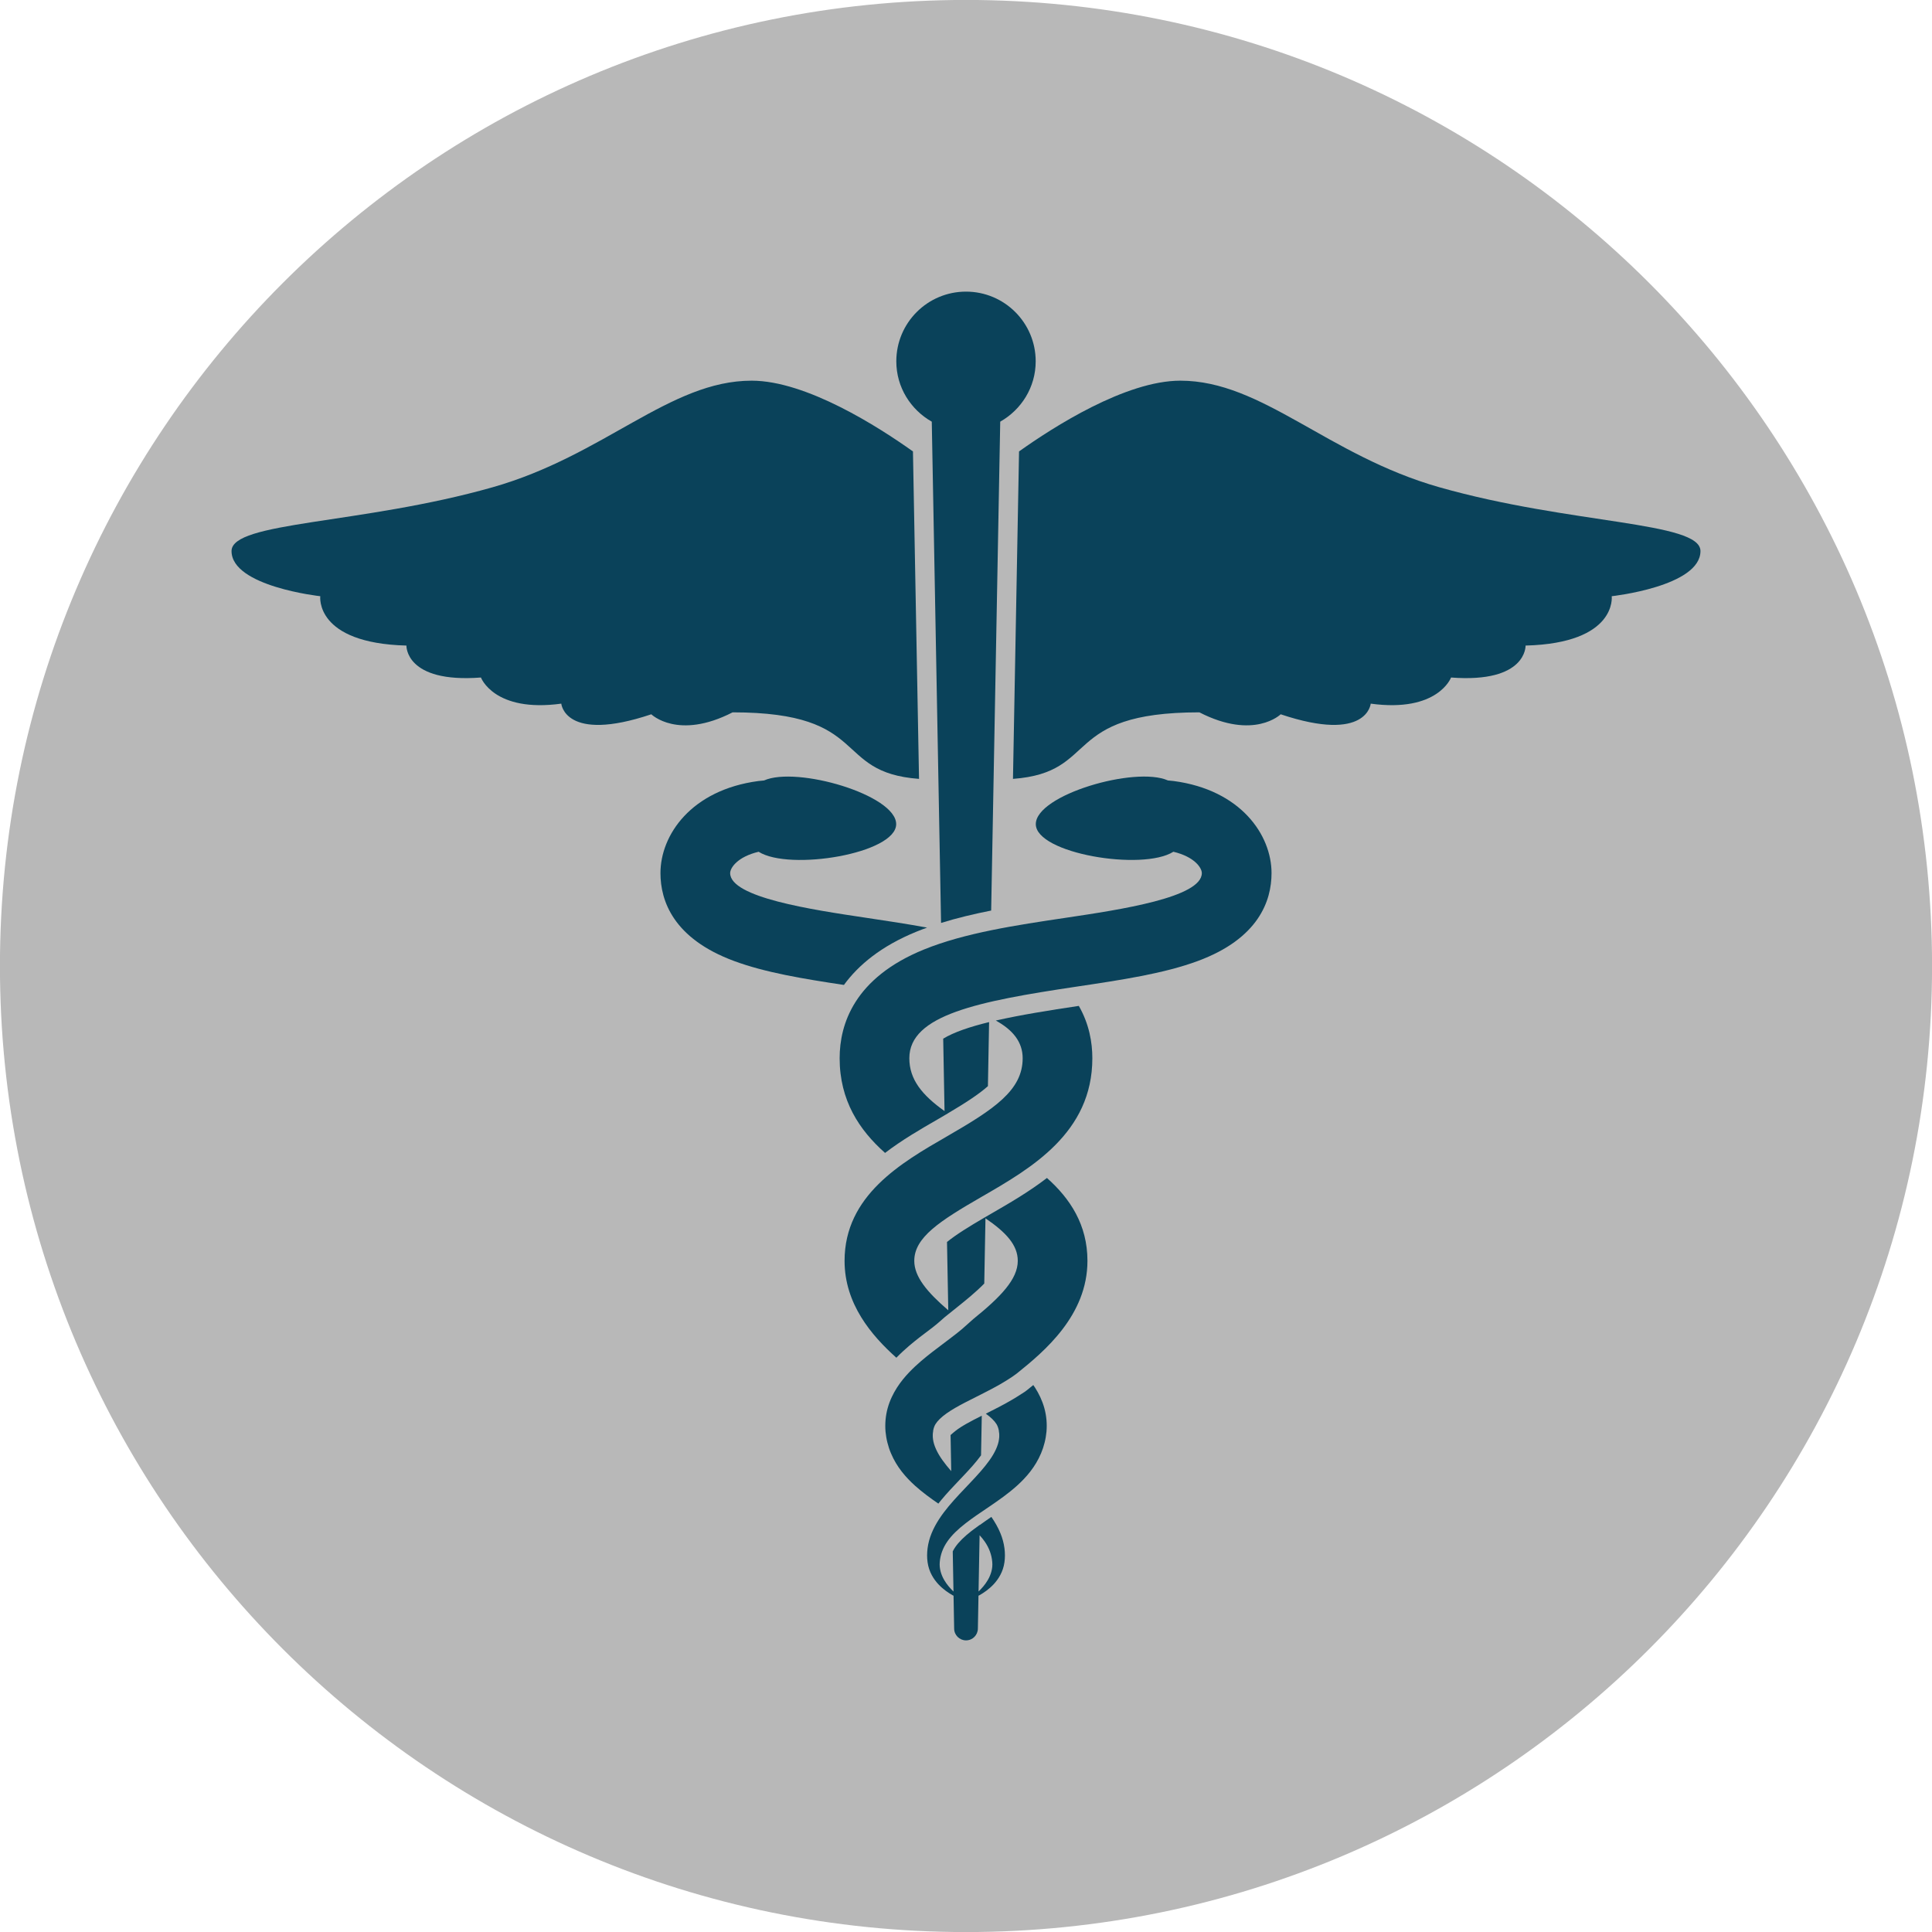
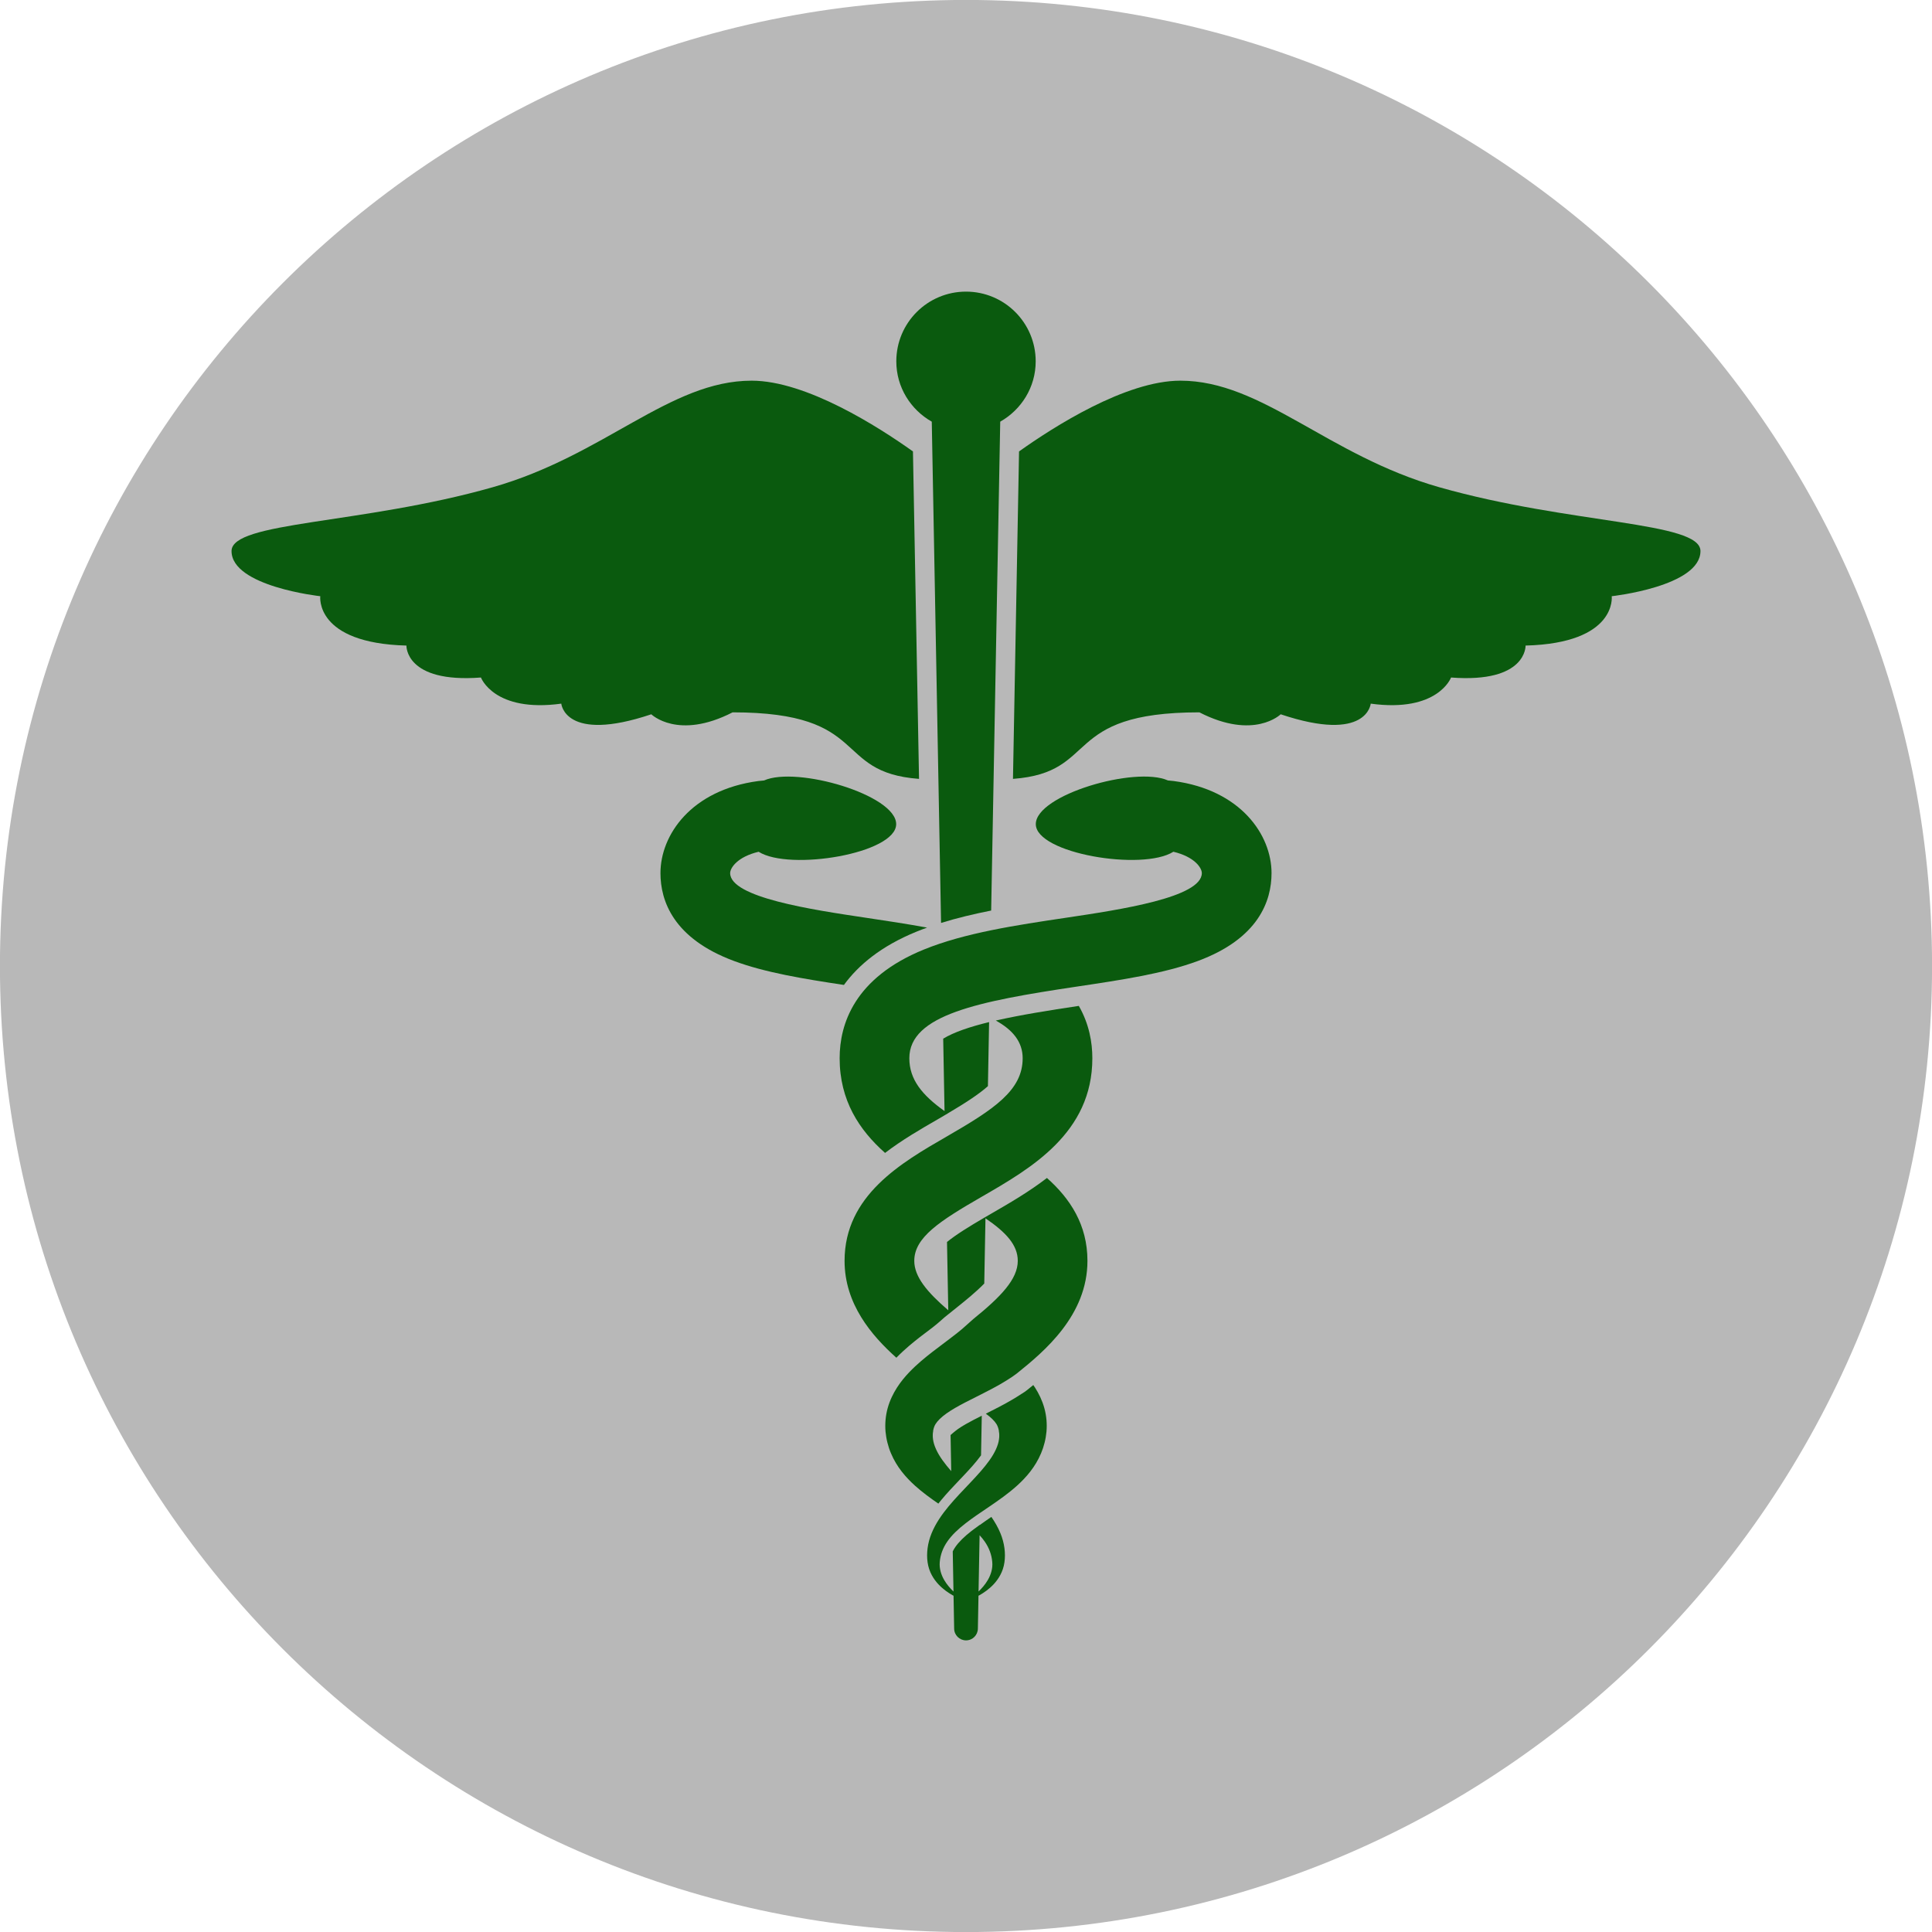
<svg xmlns="http://www.w3.org/2000/svg" height="100px" width="100px" fill="#000000" version="1.1" x="0px" y="0px" viewBox="0 0 100 100" enable-background="new 0 0 100 100" xml:space="preserve" id="svg16">
  <defs id="defs20" />
  <circle style="fill:#b3b3b3;fill-opacity:0.941;stroke-width:1" id="path815" cx="50" cy="50" r="50.003" />
-   <g id="g825" style="fill:#0a425a;fill-opacity:1" transform="matrix(0.8447911,0,0,0.8447911,7.760443,7.760021)">
-     <path style="fill:#0a425a;fill-opacity:1" id="path2" d="m 47.903,16.65 0.569,30.712 c 0.979,-0.304 2.012,-0.549 3.07,-0.759 L 52.097,16.65 c 1.292,-0.734 2.173,-2.106 2.173,-3.698 0,-2.358 -1.911,-4.27 -4.27,-4.27 -2.359,0 -4.27,1.912 -4.27,4.27 0,1.592 0.881,2.964 2.173,3.698 z" />
-     <path style="fill:#0a425a;fill-opacity:1" id="path4" d="m 35.7,34.459 c 8.528,0 6.071,3.68 11.422,4.077 L 46.75,18.473 c -2.088,-1.487 -6.524,-4.335 -9.884,-4.335 -5.021,0 -9.013,4.583 -15.872,6.531 C 12.955,22.951 5,22.762 5,24.576 c 0,2.174 5.437,2.768 5.437,2.768 0,0 -0.356,2.876 5.278,3.024 0,0 -0.089,2.313 4.566,1.957 0,0 0.801,2.165 4.922,1.601 0,0 0.208,2.432 5.516,0.652 0,0 1.631,1.602 4.981,-0.119 z" />
-     <path style="fill:#0a425a;fill-opacity:1" id="path6" d="m 95,24.576 c 0,-1.813 -7.955,-1.625 -15.994,-3.907 -6.858,-1.947 -10.852,-6.531 -15.872,-6.531 -3.36,0 -7.796,2.848 -9.884,4.335 l -0.372,20.063 c 5.351,-0.397 2.894,-4.077 11.422,-4.077 3.351,1.72 4.981,0.119 4.981,0.119 5.308,1.779 5.516,-0.652 5.516,-0.652 4.122,0.563 4.922,-1.601 4.922,-1.601 4.655,0.356 4.566,-1.957 4.566,-1.957 5.635,-0.148 5.278,-3.024 5.278,-3.024 0,0 5.437,-0.594 5.437,-2.768 z" />
-     <path style="fill:#0a425a;fill-opacity:1" id="path8" d="m 62.724,38.667 c -0.114,-0.016 -0.233,-0.023 -0.351,-0.035 -1.998,-0.892 -8.096,0.882 -8.096,2.676 0,1.804 6.543,2.887 8.429,1.692 1.303,0.311 1.743,0.989 1.743,1.308 0,1.495 -5.012,2.243 -8.327,2.737 -3.042,0.454 -6.187,0.923 -8.703,1.947 -4.265,1.734 -5.161,4.578 -5.161,6.658 0,2.582 1.197,4.397 2.783,5.803 1.053,-0.805 2.189,-1.46 3.196,-2.041 0.159,-0.092 0.306,-0.178 0.454,-0.265 0.008,-0.005 0.015,-0.009 0.023,-0.014 0.056,-0.032 0.116,-0.067 0.17,-0.1 0,0 -10e-4,-0.001 -0.002,-0.001 1.094,-0.646 1.911,-1.179 2.461,-1.67 l 0.072,-3.925 c -1.183,0.289 -2.159,0.619 -2.812,1.016 l 0.082,4.437 c -1.371,-0.98 -2.157,-1.931 -2.157,-3.24 0,-2.651 4.237,-3.488 10.224,-4.382 2.758,-0.412 5.363,-0.8 7.455,-1.575 3.729,-1.381 4.513,-3.691 4.513,-5.385 0,-2.332 -1.877,-5.093 -5.996,-5.641 z" />
-     <path style="fill:#0a425a;fill-opacity:1" id="path10" d="m 46.972,47.894 c 0.21,-0.085 0.426,-0.166 0.644,-0.245 -1.23,-0.228 -2.492,-0.417 -3.738,-0.603 -3.316,-0.495 -8.328,-1.243 -8.328,-2.737 0,-0.319 0.441,-0.997 1.744,-1.308 1.886,1.195 8.428,0.112 8.428,-1.692 0,-1.794 -6.098,-3.568 -8.096,-2.676 -0.117,0.012 -0.236,0.019 -0.35,0.035 -4.12,0.548 -5.996,3.309 -5.996,5.642 0,1.694 0.783,4.004 4.512,5.385 1.907,0.707 4.242,1.092 6.729,1.466 0.881,-1.208 2.271,-2.38 4.451,-3.267 z" />
-     <path style="fill:#0a425a;fill-opacity:1" id="path12" d="m 50.963,64.139 c 3.02,-1.742 6.778,-3.911 6.778,-8.487 0,-0.967 -0.193,-2.099 -0.829,-3.207 -1.837,0.274 -3.602,0.559 -5.086,0.897 1.054,0.582 1.646,1.319 1.646,2.31 0,1.969 -1.754,3.122 -4.642,4.789 -2.793,1.611 -6.27,3.617 -6.27,7.625 0,2.641 1.65,4.573 3.174,5.935 0.538,-0.552 1.04,-0.948 1.446,-1.268 0.287,-0.22 0.537,-0.408 0.763,-0.579 0.293,-0.221 0.721,-0.611 0.721,-0.611 l 0.253,-0.204 0.644,-0.517 c 0.38,-0.305 1.028,-0.823 1.558,-1.366 l 0.074,-3.996 c 1.26,0.859 1.979,1.635 1.979,2.606 0,1.12 -1.035,2.199 -2.716,3.558 -0.051,0.041 -0.64,0.569 -0.698,0.62 -0.379,0.325 -0.999,0.773 -1.844,1.421 -0.421,0.332 -0.899,0.71 -1.402,1.236 -0.25,0.263 -0.504,0.565 -0.738,0.928 -0.232,0.361 -0.442,0.787 -0.573,1.258 -0.13,0.472 -0.172,0.971 -0.131,1.444 l 0.044,0.333 c 0.021,0.119 0.042,0.229 0.072,0.342 0.056,0.224 0.128,0.443 0.217,0.651 0.354,0.846 0.917,1.481 1.467,1.979 0.48,0.432 0.967,0.78 1.436,1.104 0.056,-0.07 0.112,-0.142 0.172,-0.214 0.357,-0.431 0.738,-0.831 1.106,-1.218 0.006,-0.007 0.013,-0.014 0.019,-0.021 l 0.218,-0.229 c 0.371,-0.392 0.789,-0.843 1.101,-1.276 l 0.045,-2.427 c -0.165,0.083 -0.329,0.166 -0.497,0.252 -0.297,0.155 -0.684,0.365 -0.968,0.567 -0.205,0.146 -0.447,0.364 -0.447,0.364 l 0.04,2.212 C 48.902,80.728 48.72,80.507 48.563,80.285 48.236,79.829 48.028,79.378 47.98,79 c -0.014,-0.095 -0.019,-0.186 -0.016,-0.274 -10e-4,-0.043 0.004,-0.092 0.008,-0.129 0.003,-0.014 0.007,-0.026 0.009,-0.038 10e-4,-0.002 0.002,-0.02 0.004,-0.041 l 0.005,-0.06 c 0.029,-0.153 0.074,-0.277 0.139,-0.385 0.128,-0.209 0.357,-0.432 0.686,-0.665 0.323,-0.23 0.723,-0.451 1.115,-0.656 0.796,-0.409 1.58,-0.787 2.137,-1.109 0.14,-0.079 0.758,-0.445 1.048,-0.678 1.685,-1.351 4.326,-3.56 4.326,-6.899 0,-2.213 -1.062,-3.815 -2.481,-5.078 -1.123,0.863 -2.331,1.561 -3.402,2.179 -0.123,0.071 -0.243,0.141 -0.362,0.21 -0.004,0.003 -0.008,0.005 -0.013,0.008 -0.018,0.01 -0.035,0.021 -0.053,0.03 -0.932,0.545 -1.737,1.041 -2.294,1.495 l 0.078,4.185 c -1.301,-1.117 -2.083,-2.058 -2.083,-3.028 -0.001,-1.439 1.561,-2.444 4.132,-3.928 z" />
-     <path style="fill:#0a425a;fill-opacity:1" id="path14" d="m 54.227,75.828 c -0.034,-0.053 -0.069,-0.102 -0.104,-0.152 -0.145,0.117 -0.283,0.229 -0.413,0.332 l -0.121,0.089 -0.573,0.365 c -0.109,0.065 -0.233,0.14 -0.367,0.214 -0.396,0.229 -0.899,0.484 -1.434,0.754 0.313,0.226 0.532,0.44 0.657,0.644 0.064,0.107 0.109,0.231 0.139,0.385 l 0.005,0.06 c 0.002,0.021 0.003,0.039 0.004,0.041 0.002,0.012 0.006,0.024 0.01,0.038 0.003,0.037 0.008,0.086 0.008,0.129 0.003,0.089 -0.002,0.18 -0.017,0.274 -0.048,0.378 -0.256,0.829 -0.583,1.285 -0.324,0.458 -0.746,0.918 -1.184,1.38 -0.438,0.464 -0.897,0.934 -1.317,1.438 -0.418,0.505 -0.801,1.054 -1.045,1.653 -0.247,0.598 -0.325,1.235 -0.245,1.782 0.083,0.589 0.373,1.033 0.663,1.345 0.296,0.313 0.599,0.514 0.852,0.66 0.027,0.016 0.048,0.024 0.075,0.039 l 0.037,2.009 c 0,0.401 0.325,0.727 0.727,0.727 0.402,0 0.726,-0.325 0.727,-0.727 l 0.037,-2.01 c 0.026,-0.014 0.047,-0.022 0.075,-0.038 0.253,-0.146 0.556,-0.348 0.852,-0.66 0.29,-0.312 0.58,-0.756 0.663,-1.345 0.081,-0.547 0.002,-1.185 -0.245,-1.782 -0.143,-0.353 -0.338,-0.686 -0.556,-1.003 -0.253,0.171 -0.478,0.333 -0.708,0.497 V 84.24 c -0.107,0.076 -0.207,0.151 -0.308,0.227 -0.021,0.017 -0.048,0.033 -0.069,0.049 0,0 10e-4,10e-4 10e-4,10e-4 -0.044,0.034 -0.093,0.067 -0.136,0.101 -0.452,0.353 -0.775,0.673 -0.988,0.98 -0.061,0.087 -0.112,0.177 -0.158,0.269 l 0.045,2.459 c -0.191,-0.185 -0.399,-0.414 -0.57,-0.707 -0.184,-0.315 -0.31,-0.714 -0.27,-1.107 0.036,-0.429 0.19,-0.858 0.464,-1.251 0.274,-0.396 0.661,-0.76 1.111,-1.109 0.45,-0.352 0.961,-0.689 1.5,-1.055 0.537,-0.367 1.105,-0.758 1.662,-1.26 0.551,-0.498 1.113,-1.134 1.468,-1.979 0.089,-0.208 0.162,-0.428 0.217,-0.651 0.03,-0.113 0.051,-0.223 0.072,-0.342 l 0.044,-0.333 c 0.042,-0.474 0,-0.973 -0.131,-1.444 -0.131,-0.473 -0.341,-0.899 -0.573,-1.26 z m -3.394,9.048 c 0.115,0.125 0.22,0.253 0.311,0.384 0.274,0.393 0.429,0.822 0.464,1.251 0.041,0.394 -0.085,0.792 -0.27,1.107 -0.17,0.293 -0.378,0.522 -0.569,0.707 z" />
+   <g id="g825" style="fill:#0a5a0e;fill-opacity:1" transform="matrix(0.8447911,0,0,0.8447911,7.760443,7.760021)">
+     <path style="fill:#0a5a0e;fill-opacity:1" id="path2" d="m 47.903,16.65 0.569,30.712 c 0.979,-0.304 2.012,-0.549 3.07,-0.759 L 52.097,16.65 c 1.292,-0.734 2.173,-2.106 2.173,-3.698 0,-2.358 -1.911,-4.27 -4.27,-4.27 -2.359,0 -4.27,1.912 -4.27,4.27 0,1.592 0.881,2.964 2.173,3.698 z" />
+     <path style="fill:#0a5a0e;fill-opacity:1" id="path4" d="m 35.7,34.459 c 8.528,0 6.071,3.68 11.422,4.077 L 46.75,18.473 c -2.088,-1.487 -6.524,-4.335 -9.884,-4.335 -5.021,0 -9.013,4.583 -15.872,6.531 C 12.955,22.951 5,22.762 5,24.576 c 0,2.174 5.437,2.768 5.437,2.768 0,0 -0.356,2.876 5.278,3.024 0,0 -0.089,2.313 4.566,1.957 0,0 0.801,2.165 4.922,1.601 0,0 0.208,2.432 5.516,0.652 0,0 1.631,1.602 4.981,-0.119 z" />
+     <path style="fill:#0a5a0e;fill-opacity:1" id="path6" d="m 95,24.576 c 0,-1.813 -7.955,-1.625 -15.994,-3.907 -6.858,-1.947 -10.852,-6.531 -15.872,-6.531 -3.36,0 -7.796,2.848 -9.884,4.335 l -0.372,20.063 c 5.351,-0.397 2.894,-4.077 11.422,-4.077 3.351,1.72 4.981,0.119 4.981,0.119 5.308,1.779 5.516,-0.652 5.516,-0.652 4.122,0.563 4.922,-1.601 4.922,-1.601 4.655,0.356 4.566,-1.957 4.566,-1.957 5.635,-0.148 5.278,-3.024 5.278,-3.024 0,0 5.437,-0.594 5.437,-2.768 z" />
+     <path style="fill:#0a5a0e;fill-opacity:1" id="path8" d="m 62.724,38.667 c -0.114,-0.016 -0.233,-0.023 -0.351,-0.035 -1.998,-0.892 -8.096,0.882 -8.096,2.676 0,1.804 6.543,2.887 8.429,1.692 1.303,0.311 1.743,0.989 1.743,1.308 0,1.495 -5.012,2.243 -8.327,2.737 -3.042,0.454 -6.187,0.923 -8.703,1.947 -4.265,1.734 -5.161,4.578 -5.161,6.658 0,2.582 1.197,4.397 2.783,5.803 1.053,-0.805 2.189,-1.46 3.196,-2.041 0.159,-0.092 0.306,-0.178 0.454,-0.265 0.008,-0.005 0.015,-0.009 0.023,-0.014 0.056,-0.032 0.116,-0.067 0.17,-0.1 0,0 -10e-4,-0.001 -0.002,-0.001 1.094,-0.646 1.911,-1.179 2.461,-1.67 l 0.072,-3.925 c -1.183,0.289 -2.159,0.619 -2.812,1.016 l 0.082,4.437 c -1.371,-0.98 -2.157,-1.931 -2.157,-3.24 0,-2.651 4.237,-3.488 10.224,-4.382 2.758,-0.412 5.363,-0.8 7.455,-1.575 3.729,-1.381 4.513,-3.691 4.513,-5.385 0,-2.332 -1.877,-5.093 -5.996,-5.641 z" />
+     <path style="fill:#0a5a0e;fill-opacity:1" id="path10" d="m 46.972,47.894 c 0.21,-0.085 0.426,-0.166 0.644,-0.245 -1.23,-0.228 -2.492,-0.417 -3.738,-0.603 -3.316,-0.495 -8.328,-1.243 -8.328,-2.737 0,-0.319 0.441,-0.997 1.744,-1.308 1.886,1.195 8.428,0.112 8.428,-1.692 0,-1.794 -6.098,-3.568 -8.096,-2.676 -0.117,0.012 -0.236,0.019 -0.35,0.035 -4.12,0.548 -5.996,3.309 -5.996,5.642 0,1.694 0.783,4.004 4.512,5.385 1.907,0.707 4.242,1.092 6.729,1.466 0.881,-1.208 2.271,-2.38 4.451,-3.267 z" />
+     <path style="fill:#0a5a0e;fill-opacity:1" id="path12" d="m 50.963,64.139 c 3.02,-1.742 6.778,-3.911 6.778,-8.487 0,-0.967 -0.193,-2.099 -0.829,-3.207 -1.837,0.274 -3.602,0.559 -5.086,0.897 1.054,0.582 1.646,1.319 1.646,2.31 0,1.969 -1.754,3.122 -4.642,4.789 -2.793,1.611 -6.27,3.617 -6.27,7.625 0,2.641 1.65,4.573 3.174,5.935 0.538,-0.552 1.04,-0.948 1.446,-1.268 0.287,-0.22 0.537,-0.408 0.763,-0.579 0.293,-0.221 0.721,-0.611 0.721,-0.611 l 0.253,-0.204 0.644,-0.517 c 0.38,-0.305 1.028,-0.823 1.558,-1.366 l 0.074,-3.996 c 1.26,0.859 1.979,1.635 1.979,2.606 0,1.12 -1.035,2.199 -2.716,3.558 -0.051,0.041 -0.64,0.569 -0.698,0.62 -0.379,0.325 -0.999,0.773 -1.844,1.421 -0.421,0.332 -0.899,0.71 -1.402,1.236 -0.25,0.263 -0.504,0.565 -0.738,0.928 -0.232,0.361 -0.442,0.787 -0.573,1.258 -0.13,0.472 -0.172,0.971 -0.131,1.444 l 0.044,0.333 c 0.021,0.119 0.042,0.229 0.072,0.342 0.056,0.224 0.128,0.443 0.217,0.651 0.354,0.846 0.917,1.481 1.467,1.979 0.48,0.432 0.967,0.78 1.436,1.104 0.056,-0.07 0.112,-0.142 0.172,-0.214 0.357,-0.431 0.738,-0.831 1.106,-1.218 0.006,-0.007 0.013,-0.014 0.019,-0.021 l 0.218,-0.229 c 0.371,-0.392 0.789,-0.843 1.101,-1.276 l 0.045,-2.427 c -0.165,0.083 -0.329,0.166 -0.497,0.252 -0.297,0.155 -0.684,0.365 -0.968,0.567 -0.205,0.146 -0.447,0.364 -0.447,0.364 l 0.04,2.212 C 48.902,80.728 48.72,80.507 48.563,80.285 48.236,79.829 48.028,79.378 47.98,79 c -0.014,-0.095 -0.019,-0.186 -0.016,-0.274 -10e-4,-0.043 0.004,-0.092 0.008,-0.129 0.003,-0.014 0.007,-0.026 0.009,-0.038 10e-4,-0.002 0.002,-0.02 0.004,-0.041 l 0.005,-0.06 c 0.029,-0.153 0.074,-0.277 0.139,-0.385 0.128,-0.209 0.357,-0.432 0.686,-0.665 0.323,-0.23 0.723,-0.451 1.115,-0.656 0.796,-0.409 1.58,-0.787 2.137,-1.109 0.14,-0.079 0.758,-0.445 1.048,-0.678 1.685,-1.351 4.326,-3.56 4.326,-6.899 0,-2.213 -1.062,-3.815 -2.481,-5.078 -1.123,0.863 -2.331,1.561 -3.402,2.179 -0.123,0.071 -0.243,0.141 -0.362,0.21 -0.004,0.003 -0.008,0.005 -0.013,0.008 -0.018,0.01 -0.035,0.021 -0.053,0.03 -0.932,0.545 -1.737,1.041 -2.294,1.495 l 0.078,4.185 c -1.301,-1.117 -2.083,-2.058 -2.083,-3.028 -0.001,-1.439 1.561,-2.444 4.132,-3.928 z" />
+     <path style="fill:#0a5a0e;fill-opacity:1" id="path14" d="m 54.227,75.828 c -0.034,-0.053 -0.069,-0.102 -0.104,-0.152 -0.145,0.117 -0.283,0.229 -0.413,0.332 l -0.121,0.089 -0.573,0.365 c -0.109,0.065 -0.233,0.14 -0.367,0.214 -0.396,0.229 -0.899,0.484 -1.434,0.754 0.313,0.226 0.532,0.44 0.657,0.644 0.064,0.107 0.109,0.231 0.139,0.385 l 0.005,0.06 c 0.002,0.021 0.003,0.039 0.004,0.041 0.002,0.012 0.006,0.024 0.01,0.038 0.003,0.037 0.008,0.086 0.008,0.129 0.003,0.089 -0.002,0.18 -0.017,0.274 -0.048,0.378 -0.256,0.829 -0.583,1.285 -0.324,0.458 -0.746,0.918 -1.184,1.38 -0.438,0.464 -0.897,0.934 -1.317,1.438 -0.418,0.505 -0.801,1.054 -1.045,1.653 -0.247,0.598 -0.325,1.235 -0.245,1.782 0.083,0.589 0.373,1.033 0.663,1.345 0.296,0.313 0.599,0.514 0.852,0.66 0.027,0.016 0.048,0.024 0.075,0.039 l 0.037,2.009 c 0,0.401 0.325,0.727 0.727,0.727 0.402,0 0.726,-0.325 0.727,-0.727 l 0.037,-2.01 c 0.026,-0.014 0.047,-0.022 0.075,-0.038 0.253,-0.146 0.556,-0.348 0.852,-0.66 0.29,-0.312 0.58,-0.756 0.663,-1.345 0.081,-0.547 0.002,-1.185 -0.245,-1.782 -0.143,-0.353 -0.338,-0.686 -0.556,-1.003 -0.253,0.171 -0.478,0.333 -0.708,0.497 V 84.24 c -0.107,0.076 -0.207,0.151 -0.308,0.227 -0.021,0.017 -0.048,0.033 -0.069,0.049 0,0 10e-4,10e-4 10e-4,10e-4 -0.044,0.034 -0.093,0.067 -0.136,0.101 -0.452,0.353 -0.775,0.673 -0.988,0.98 -0.061,0.087 -0.112,0.177 -0.158,0.269 l 0.045,2.459 c -0.191,-0.185 -0.399,-0.414 -0.57,-0.707 -0.184,-0.315 -0.31,-0.714 -0.27,-1.107 0.036,-0.429 0.19,-0.858 0.464,-1.251 0.274,-0.396 0.661,-0.76 1.111,-1.109 0.45,-0.352 0.961,-0.689 1.5,-1.055 0.537,-0.367 1.105,-0.758 1.662,-1.26 0.551,-0.498 1.113,-1.134 1.468,-1.979 0.089,-0.208 0.162,-0.428 0.217,-0.651 0.03,-0.113 0.051,-0.223 0.072,-0.342 l 0.044,-0.333 c 0.042,-0.474 0,-0.973 -0.131,-1.444 -0.131,-0.473 -0.341,-0.899 -0.573,-1.26 z m -3.394,9.048 c 0.115,0.125 0.22,0.253 0.311,0.384 0.274,0.393 0.429,0.822 0.464,1.251 0.041,0.394 -0.085,0.792 -0.27,1.107 -0.17,0.293 -0.378,0.522 -0.569,0.707 z" />
  </g>
</svg>
